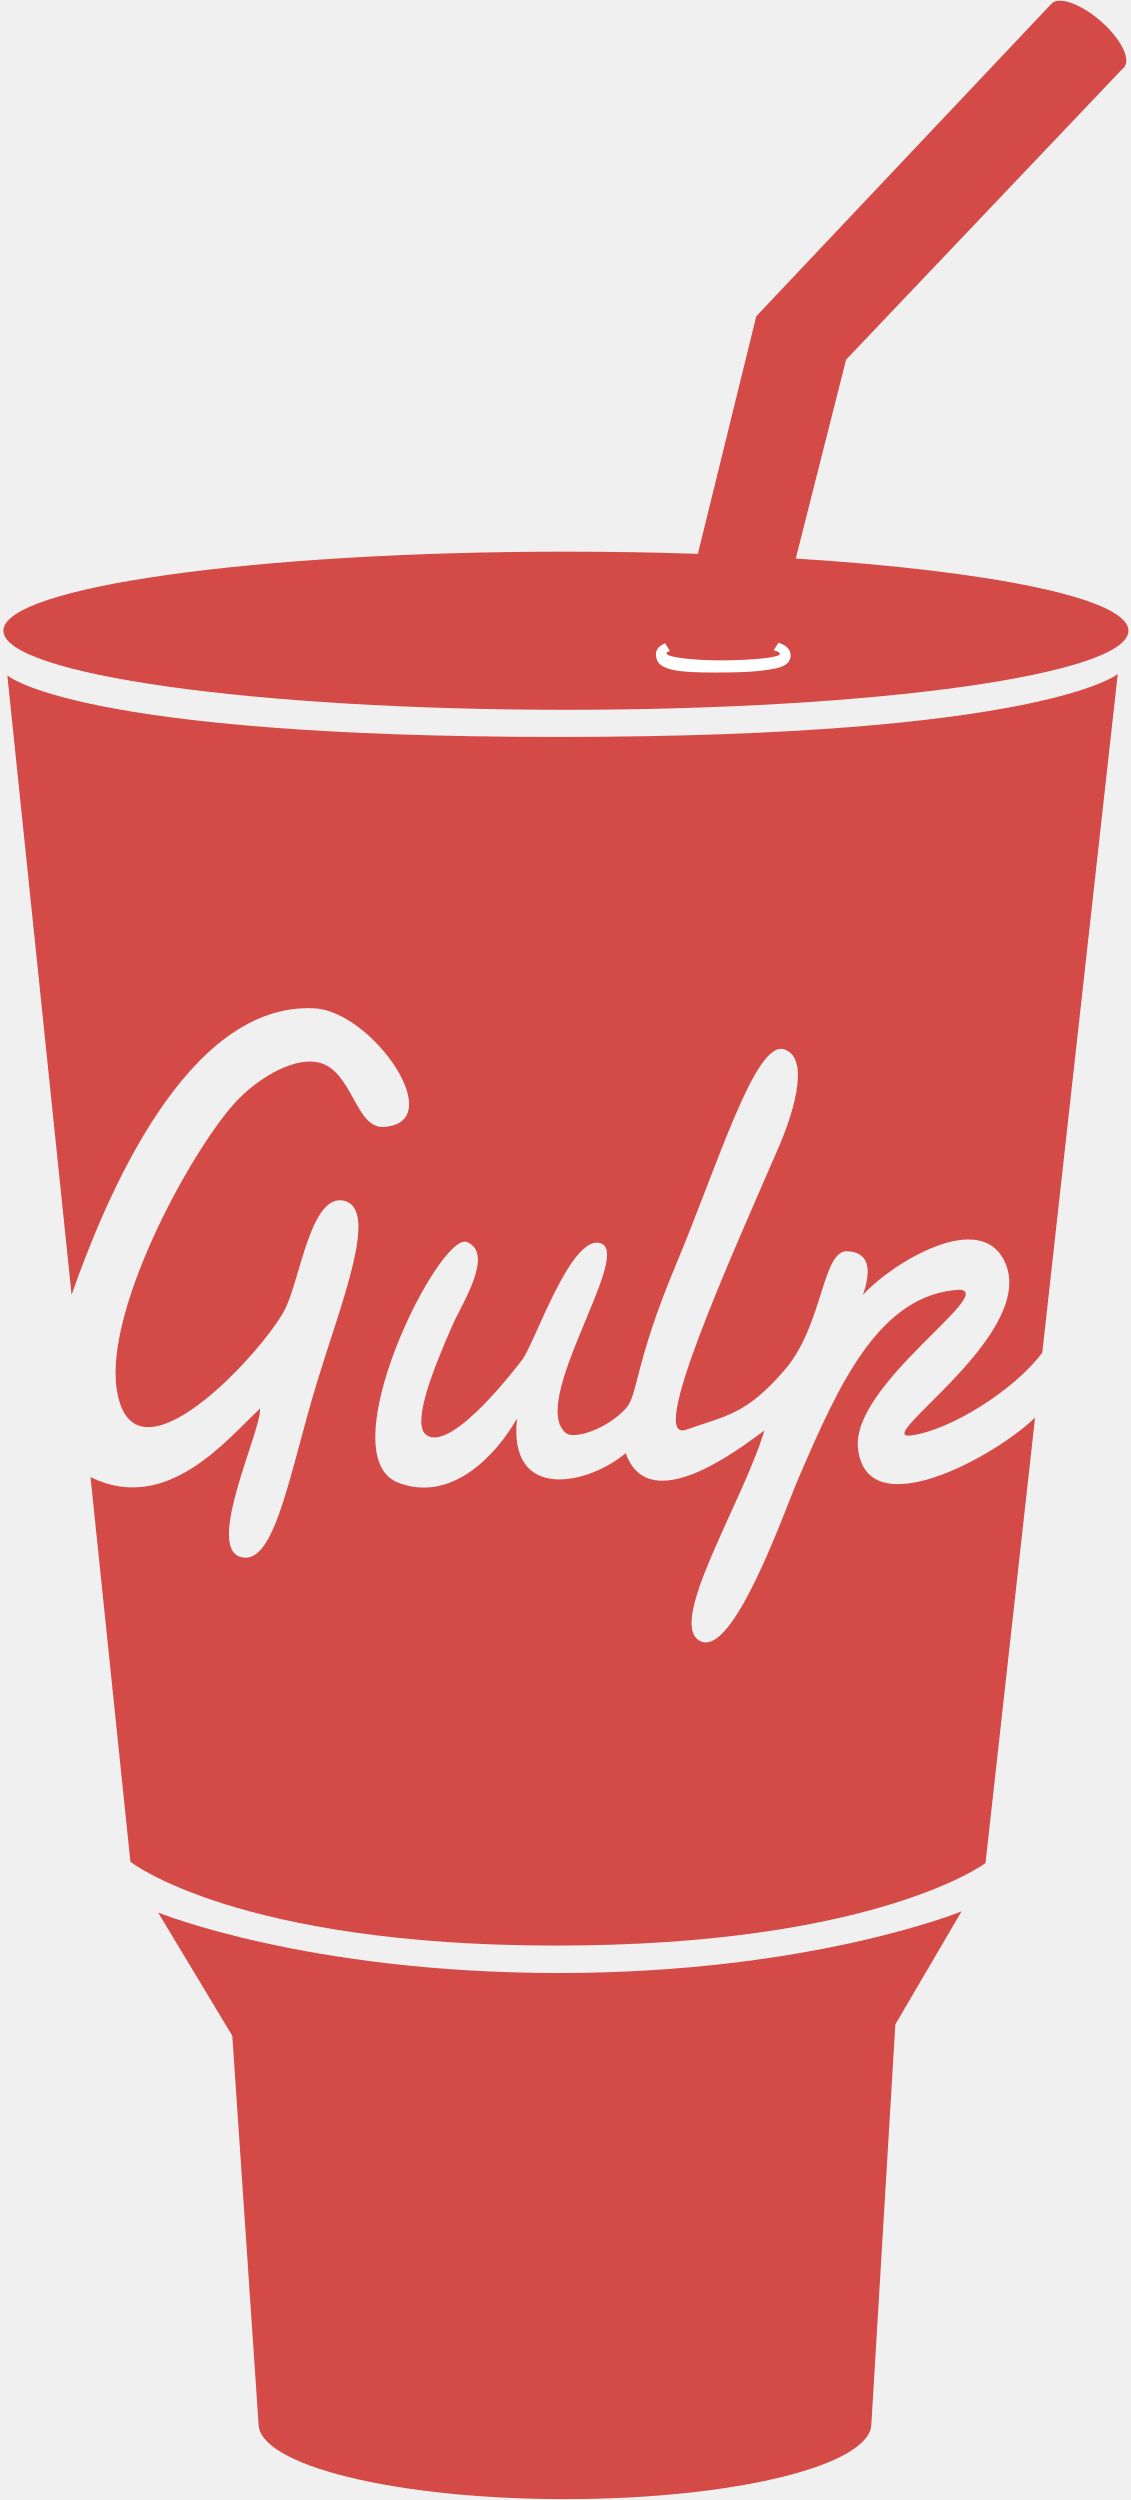
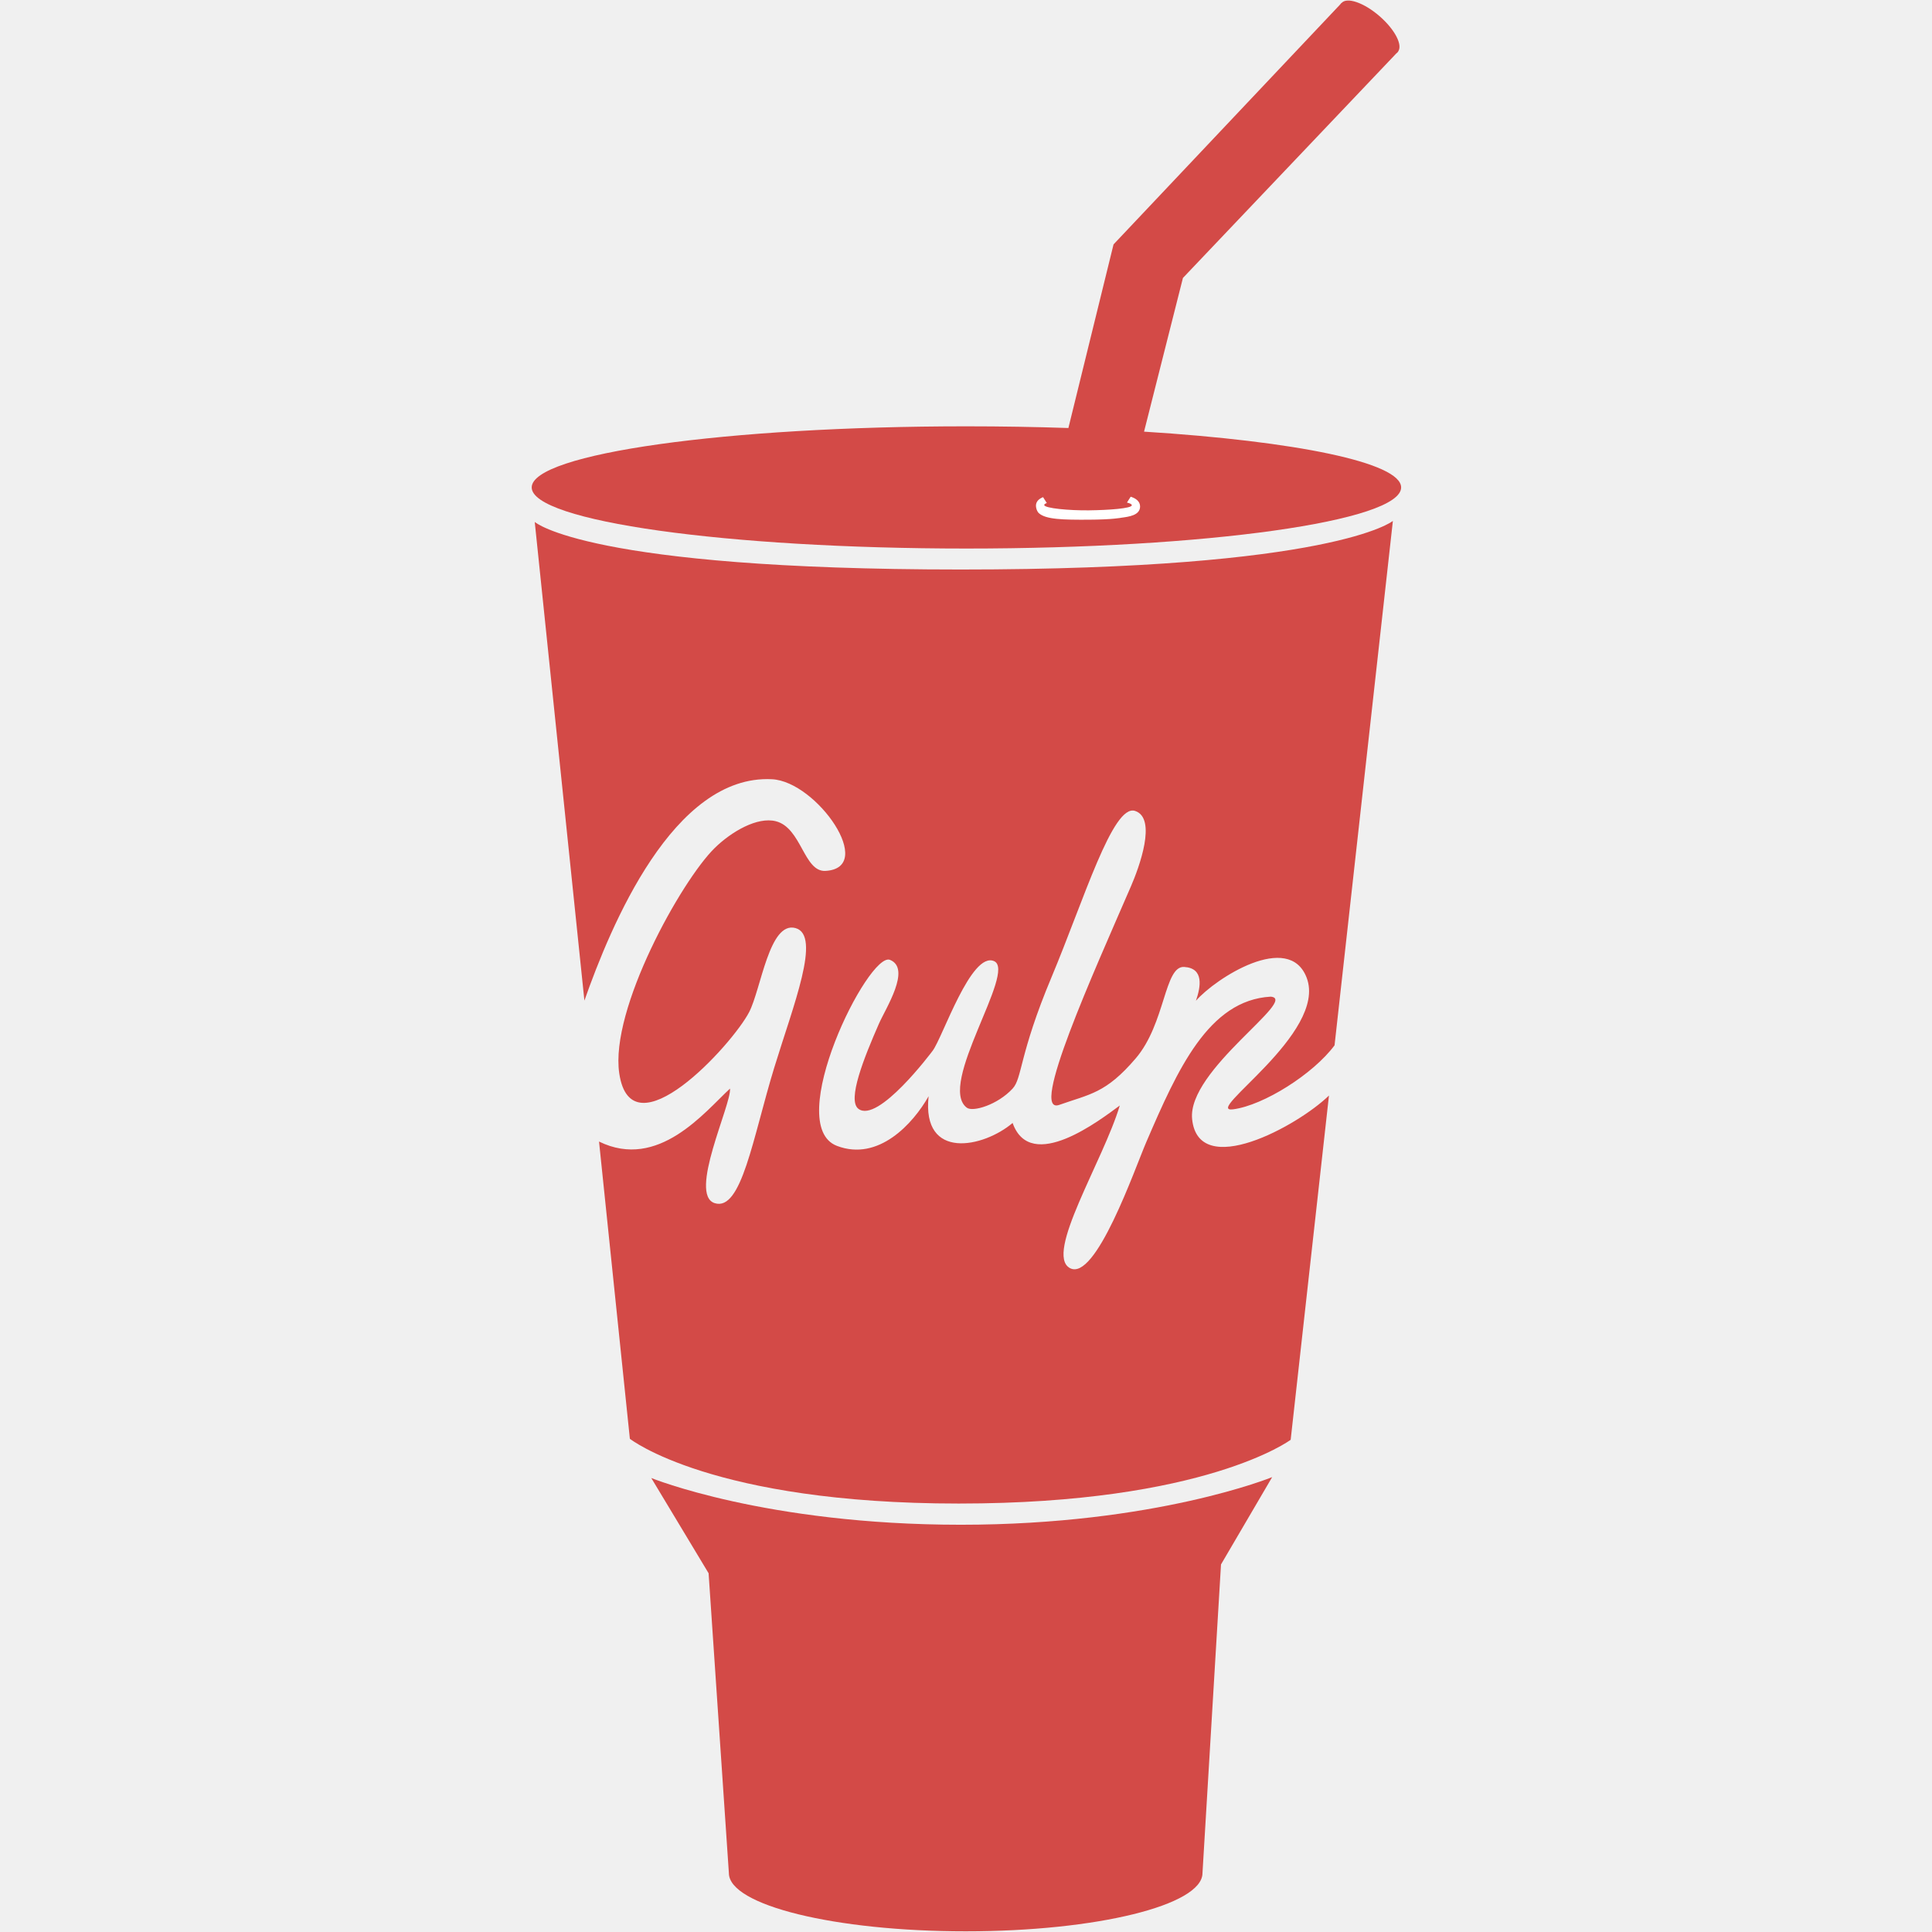
- <svg xmlns="http://www.w3.org/2000/svg" width="256px" height="566px" viewBox="0 0 256 566" version="1.1" preserveAspectRatio="xMidYMid">
+ <svg xmlns="http://www.w3.org/2000/svg" width="50" height="50" viewBox="0 0 256 566" version="1.1" preserveAspectRatio="xMidYMid">
  <g>
    <path d="M197.28,548.749 L202.707,458.319 L217.692,432.739 C217.692,432.739 183.586,446.691 126.487,446.691 C69.387,446.691 35.798,432.997 35.798,432.997 L52.592,460.901 L58.533,548.749 C58.533,558.167 89.592,565.801 127.907,565.801 C166.22,565.801 197.28,558.167 197.28,548.749" fill="#D34A47" />
    <path d="M180.161,126.454 L191.552,81.429 L254.633,15.053 L238.007,0.892 L171.223,71.599 L157.997,125.392 C148.414,125.068 138.413,124.895 128.124,124.895 C57.788,124.895 0.769,132.911 0.769,142.797 C0.769,152.684 57.788,160.699 128.124,160.699 C198.459,160.699 255.477,152.684 255.477,142.797 C255.477,135.517 224.553,129.251 180.161,126.454" fill="#D34A47" />
    <path d="M173.535,151.669 C173.535,151.669 171.068,152.222 163.811,152.253 C156.552,152.283 151.398,152.206 149.345,150.336 C148.793,149.834 148.491,148.837 148.494,148.162 C148.5,146.877 149.412,146.12 150.574,145.646 L151.673,147.37 C151.195,147.535 150.922,147.73 150.921,147.938 C150.917,148.914 158.343,149.582 164.023,149.51 C169.704,149.44 176.568,148.972 176.574,148.01 C176.574,147.719 176.055,147.445 175.152,147.229 L176.246,145.517 C177.718,145.974 179.003,146.857 179,148.385 C178.986,150.983 175.68,151.378 173.535,151.669" fill="#FFFFFF" />
    <path d="M254.509,15.184 C256.095,13.352 253.688,8.666 249.133,4.719 C244.576,0.774 239.596,-0.94 238.007,0.892 C236.42,2.724 238.828,7.41 243.385,11.355 C247.94,15.301 252.922,17.017 254.509,15.184" fill="#D34A47" />
    <path d="M194.246,327.865 C192.751,313.481 225.708,292.649 217.25,291.982 C199.042,293.023 189.98,313.32 180.819,334.578 C177.462,342.369 165.975,375.591 158.441,371.501 C150.909,367.413 168.206,340.094 173.054,323.87 C167.46,327.972 146.945,343.911 141.658,328.984 C133.158,336.203 114.995,340.114 117.044,321.151 C112.522,329.161 102.373,340.344 90.191,335.697 C74.193,329.596 99.461,278.635 105.744,281.206 C112.028,283.776 104.476,295.385 102.498,299.893 C98.148,309.814 93.123,322.286 96.48,324.839 C102.231,329.213 117.881,308.292 118.229,307.832 C121.156,303.965 129.495,278.666 136.216,281.571 C142.937,284.476 119.452,317.879 128.233,324.508 C130.004,325.846 137.25,323.683 141.658,318.914 C144.51,315.829 143.529,308.996 153.036,286.324 C162.543,263.653 171.016,235.419 177.536,237.57 C184.056,239.72 178.682,254.211 176.343,259.613 C165.367,284.967 146.387,326.854 155.338,323.683 C164.289,320.513 168.95,320.327 177.715,310.07 C186.48,299.813 186.076,282.918 191.918,283.277 C197.762,283.637 196.781,289.054 195.364,293.179 C201.114,286.599 222.62,272.741 227.812,286.466 C233.962,302.715 197.043,326.186 206.248,324.989 C215.223,323.822 229.763,314.613 235.971,306.24 L253.059,152.614 C253.059,152.614 235.864,166.844 126.47,166.844 C17.075,166.844 1.659,152.91 1.659,152.91 L16.207,293.134 C23.929,271.187 42.266,226.795 71.17,228.285 C84.318,228.963 101.87,254.28 86.835,255.138 C80.471,255.5 79.825,242.501 72.289,240.592 C66.851,239.214 59.28,243.635 54.387,248.425 C44.629,257.975 23.642,295.654 26.415,314.439 C29.948,338.388 59.463,306.117 64.457,296.536 C67.974,289.787 70.35,269.791 78.042,271.889 C85.735,273.987 77.371,294.623 71.795,312.868 C65.531,333.355 62.238,354.966 54.387,352.48 C46.535,349.996 59.325,323.548 58.862,318.914 C51.482,325.723 37.886,342.961 20.492,334.429 L29.527,421.507 C29.527,421.507 53.54,440.48 125.877,440.48 C198.214,440.48 223.116,421.803 223.116,421.803 L234.335,320.946 C225.156,329.884 196.106,345.756 194.246,327.865" fill="#D34A47" />
  </g>
</svg>
